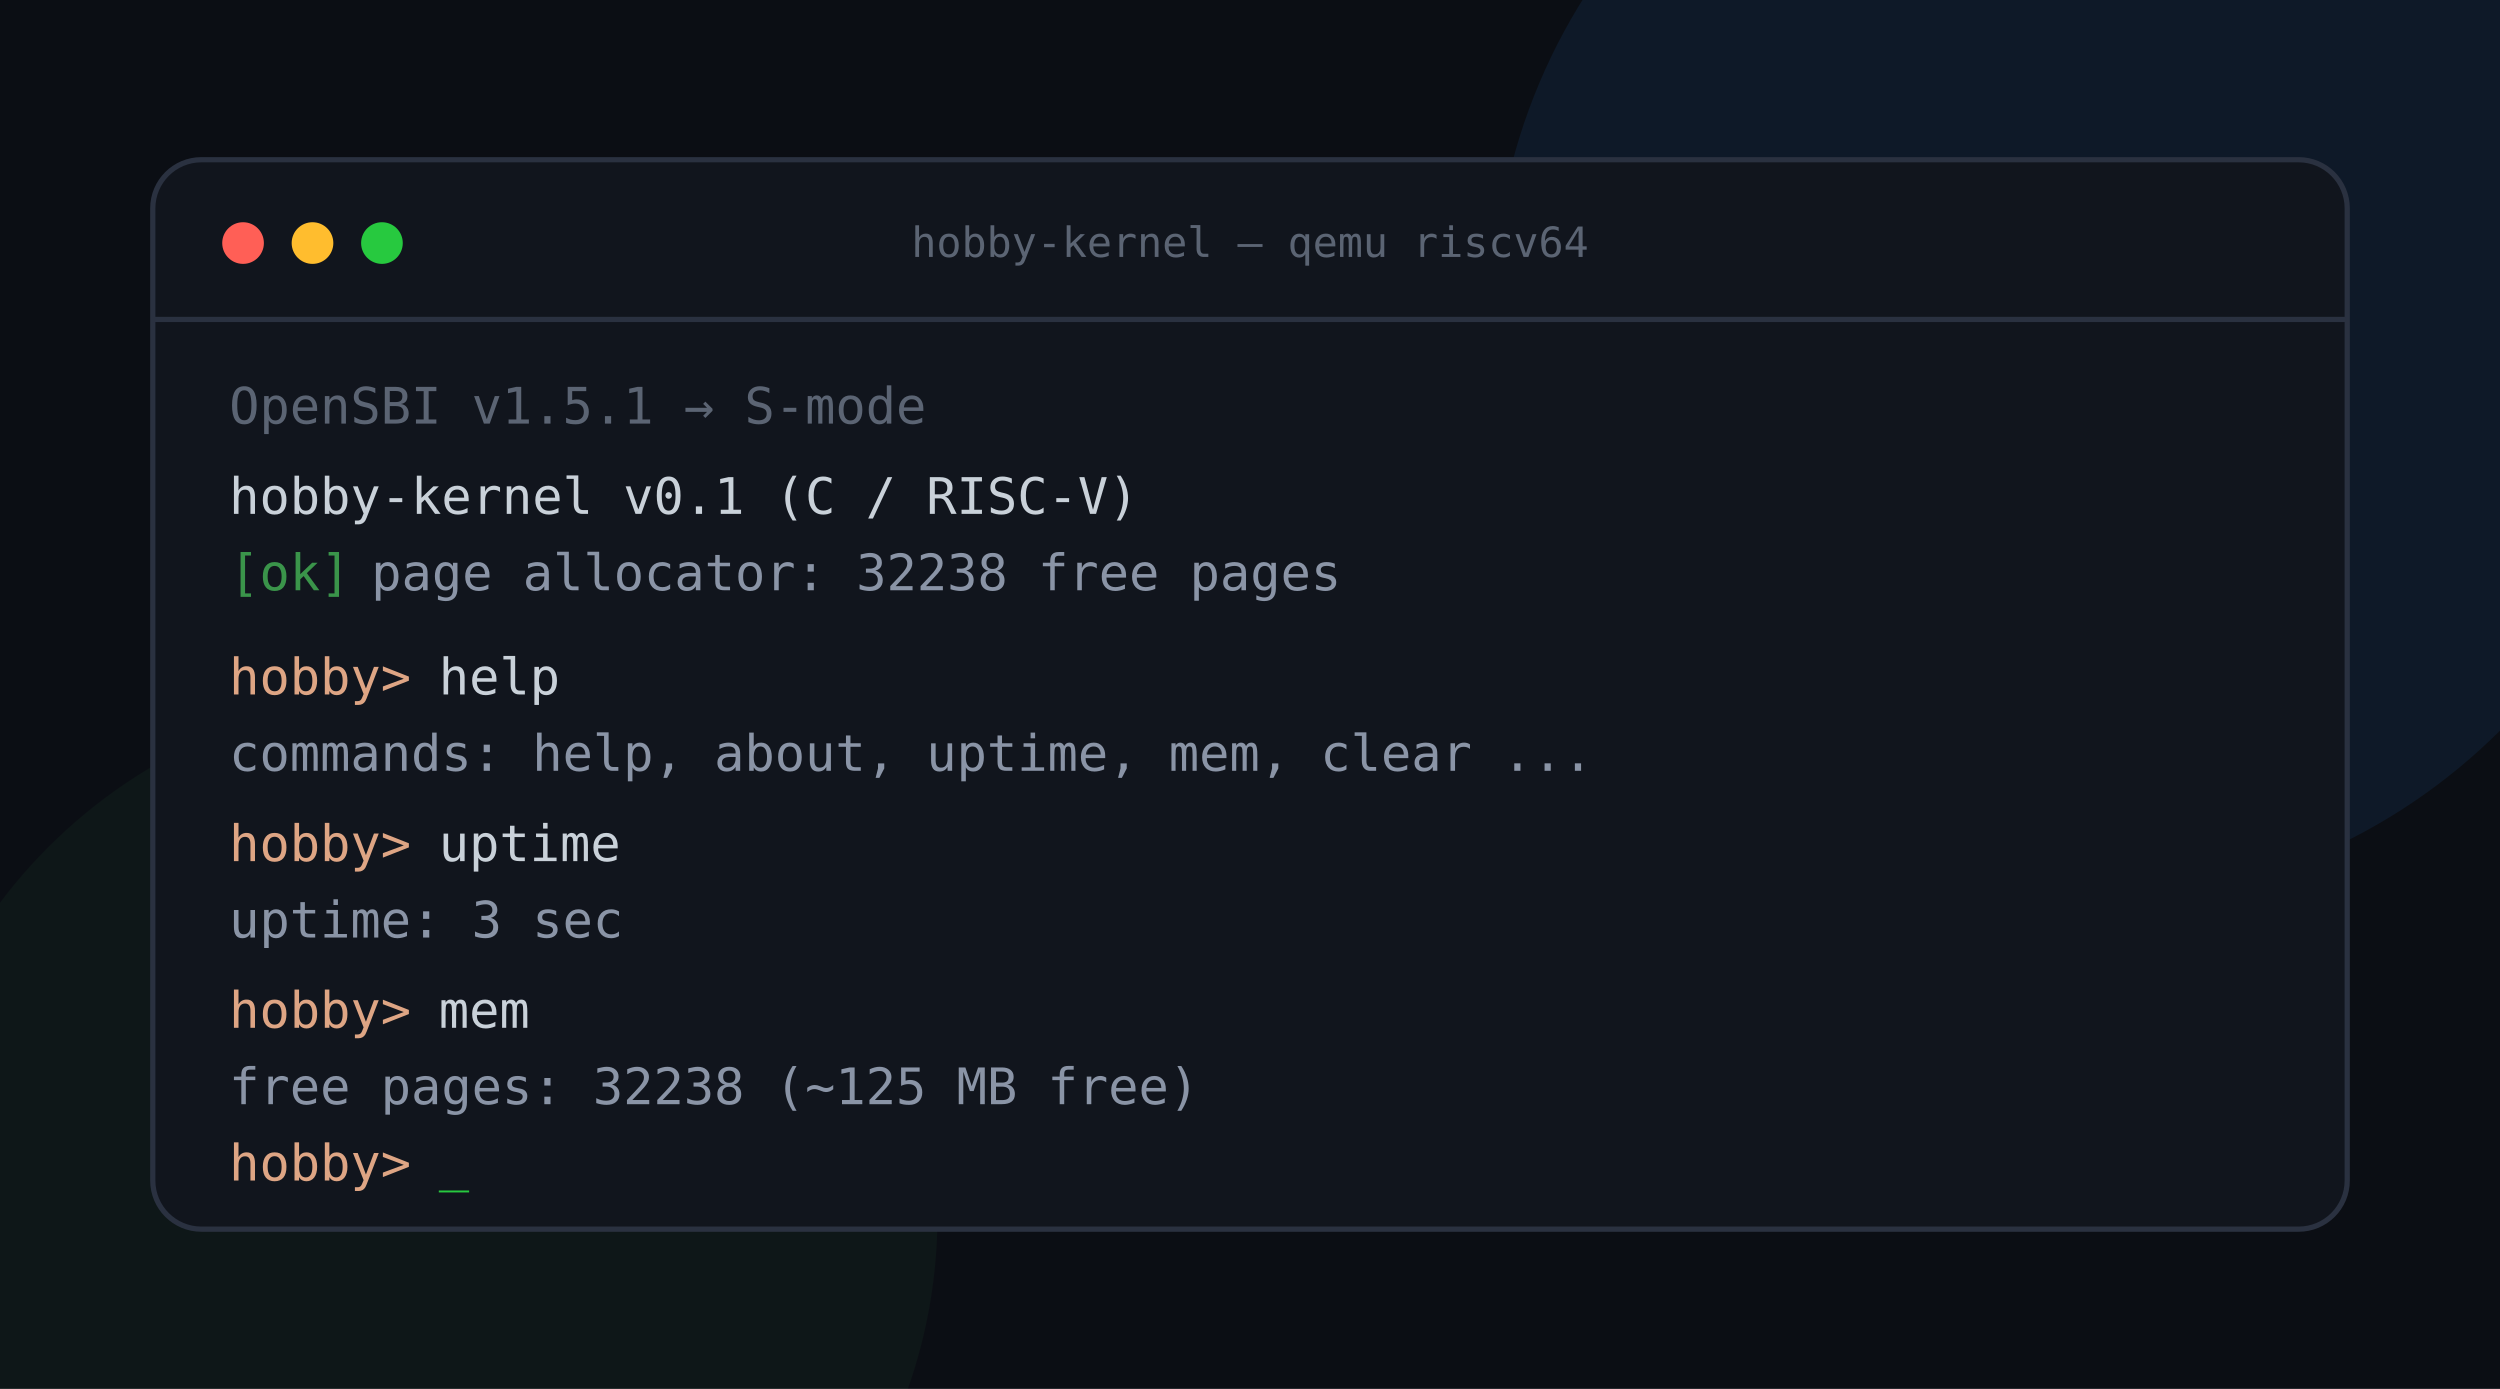
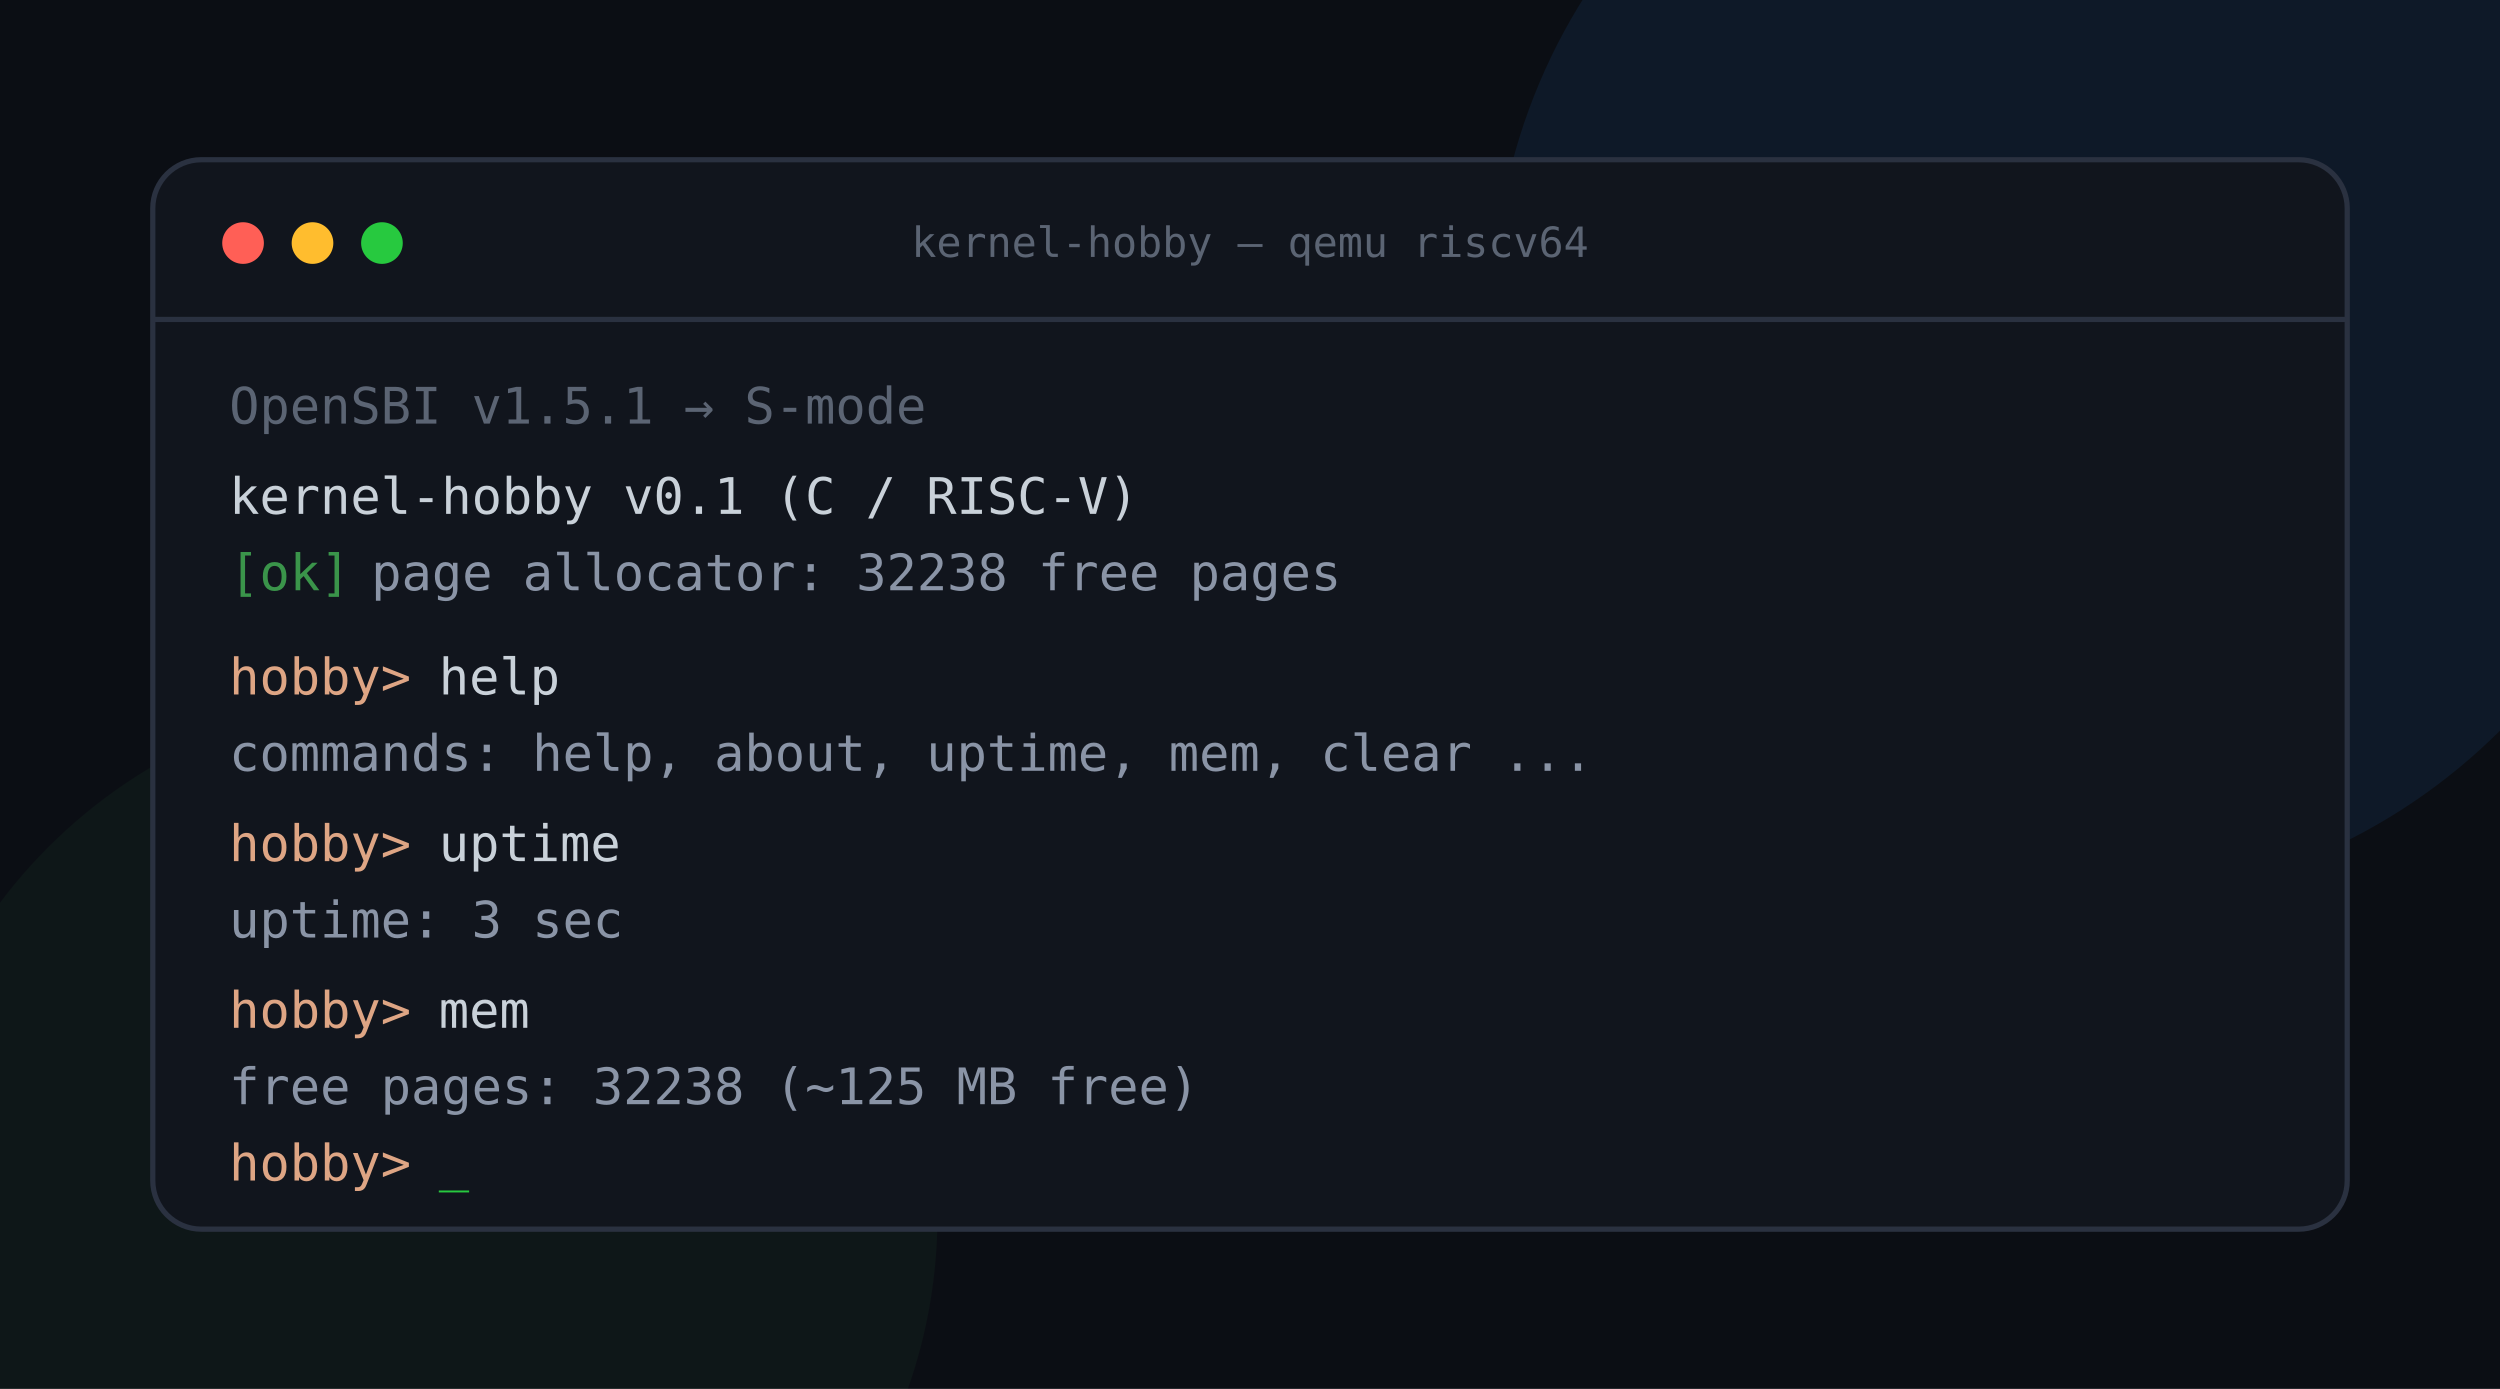
<svg xmlns="http://www.w3.org/2000/svg" viewBox="0 0 720 400" width="720" height="400">
  <defs>
    <style>.mono{font-family:'SF Mono','JetBrains Mono',Menlo,Consolas,monospace;}</style>
  </defs>
  <rect width="720" height="400" fill="#0b0e14" />
  <circle cx="600" cy="90" r="170" fill="#2a7de1" opacity="0.10" />
  <circle cx="120" cy="350" r="150" fill="#3a944a" opacity="0.07" />
  <rect x="44" y="46" width="632" height="308" rx="14" fill="#11151d" stroke="#2a3140" stroke-width="1.5" />
  <circle cx="70" cy="70" r="6" fill="#ff5f56" />
  <circle cx="90" cy="70" r="6" fill="#ffbd2e" />
  <circle cx="110" cy="70" r="6" fill="#27c93f" />
-   <text x="360" y="74" text-anchor="middle" class="mono" font-size="12" fill="#5b6473">hobby-kernel — qemu riscv64</text>
+   <text x="360" y="74" text-anchor="middle" class="mono" font-size="12" fill="#5b6473">kernel-hobby — qemu riscv64</text>
  <line x1="44" y1="92" x2="676" y2="92" stroke="#2a3140" stroke-width="1.5" />
  <g class="mono" font-size="14.5">
    <text x="66" y="122" fill="#5b6473">OpenSBI v1.5.1  →  S-mode</text>
-     <text x="66" y="148" fill="#c9d1d9">hobby-kernel v0.1  (C / RISC-V)</text>
+     <text x="66" y="148" fill="#c9d1d9">kernel-hobby v0.1  (C / RISC-V)</text>
    <text x="66" y="170" fill="#3a944a">[ok]<tspan fill="#8a94a6" dx="6">page allocator: 32238 free pages</tspan>
    </text>
    <text x="66" y="200" fill="#dea584">hobby&gt;<tspan fill="#c9d1d9" dx="8">help</tspan>
    </text>
    <text x="66" y="222" fill="#8a94a6">commands: help, about, uptime, mem, clear ...</text>
    <text x="66" y="248" fill="#dea584">hobby&gt;<tspan fill="#c9d1d9" dx="8">uptime</tspan>
    </text>
    <text x="66" y="270" fill="#8a94a6">uptime: 3 sec</text>
    <text x="66" y="296" fill="#dea584">hobby&gt;<tspan fill="#c9d1d9" dx="8">mem</tspan>
    </text>
    <text x="66" y="318" fill="#8a94a6">free pages: 32238  (~125 MB free)</text>
    <text x="66" y="340" fill="#dea584">hobby&gt;<tspan fill="#27c93f" dx="8">_</tspan>
    </text>
  </g>
</svg>
